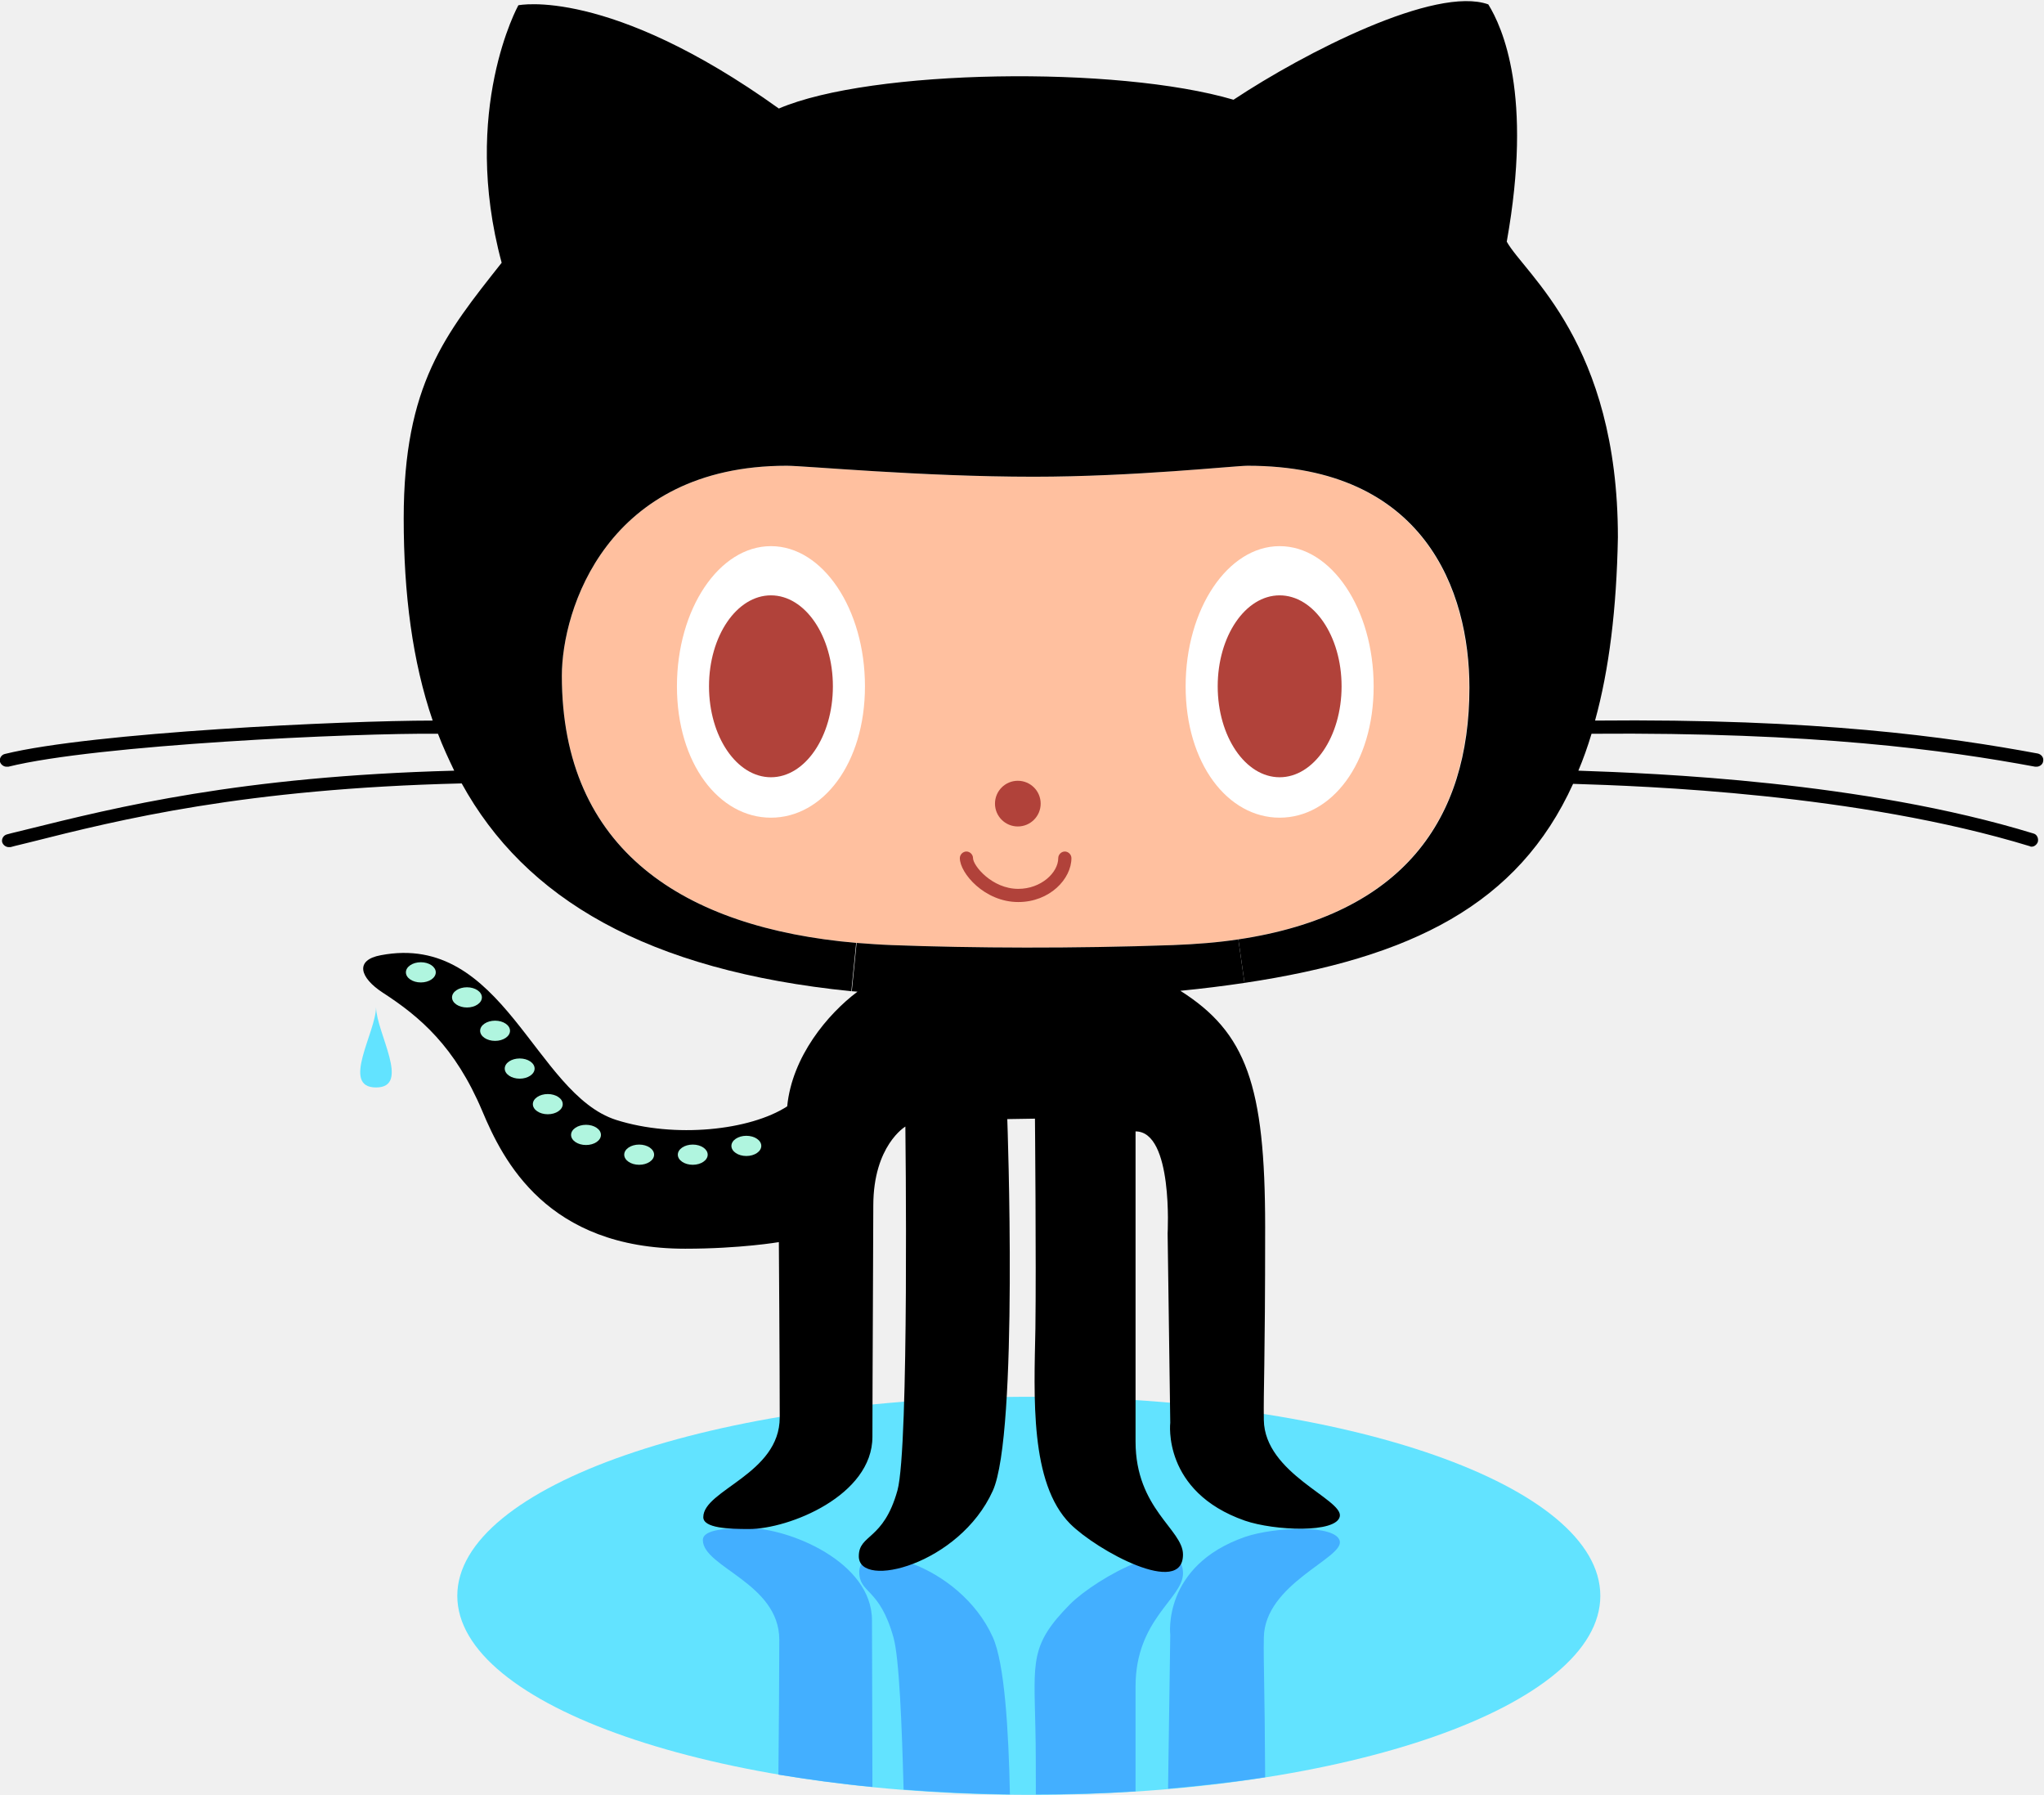
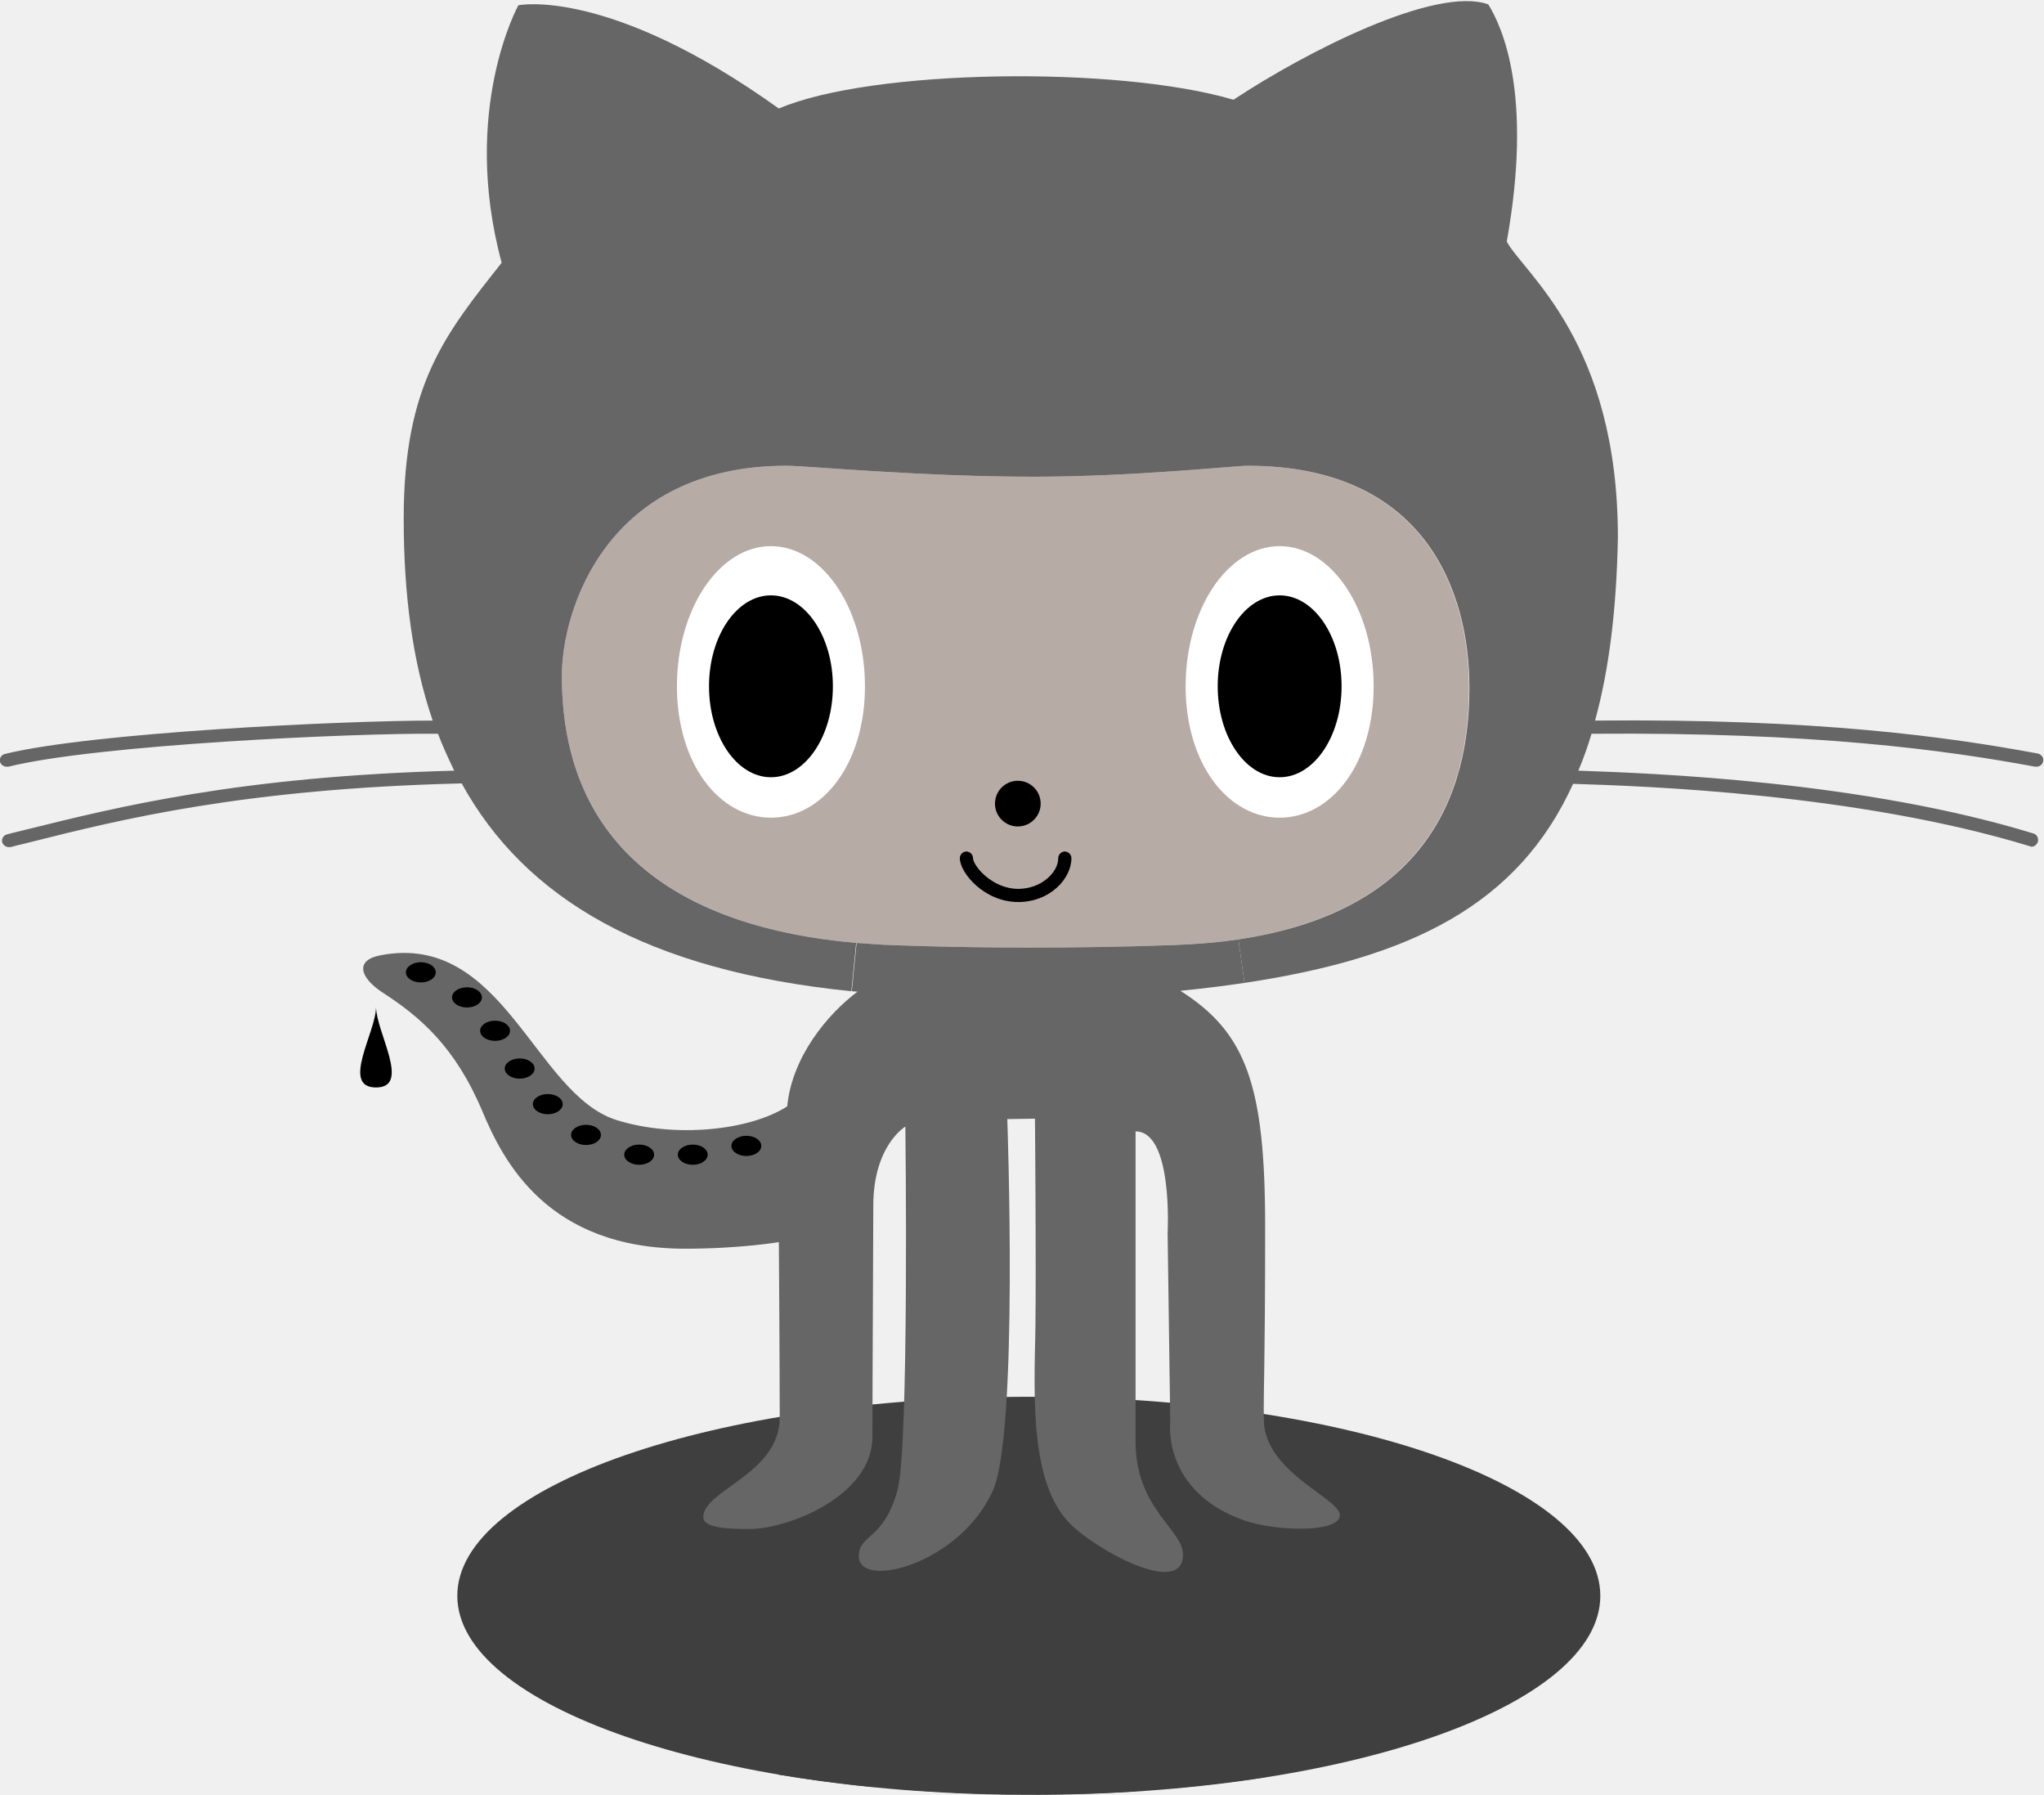
- <svg xmlns="http://www.w3.org/2000/svg" viewBox="0 0 465.3 408.5">
-   <style>.st0{fill:#62e3ff}.st1{fill:#43afff}.st3{fill:#fff}.st4{fill:#b1423a}.st5{fill:#b0f5df}</style>
+ <svg xmlns="http://www.w3.org/2000/svg" version="1.1" id="Слой_1" x="0px" y="0px" viewBox="0 0 465.3 408.5" style="enable-background:new 0 0 465.3 408.5;" xml:space="preserve">
+   <style type="text/css">
+ 	.st0{fill:#3F3F3F;}
+ 	.st1{fill:#B7ABA5;}
+ 	.st2{fill:#666666;}
+ 	.st3{fill:#FFFFFF;}
+ </style>
  <g id="Layer_4">
-     <path class="st0" d="M364.3 363.2c0 25-57.5 45.3-129.6 45.3s-130.6-20.3-130.6-45.3c0-25 58.5-45.3 130.6-45.3s129.6 20.3 129.6 45.3z" />
-     <path class="st1" d="M258.5 407.7v-23.9c0-15.3 10.8-20 10.8-25.7 0-9.8-19.6.9-25.7 7-9.2 9.3-8.2 12.9-7.9 28.4.1 4 .1 9.3.1 14.9 7.7 0 15.3-.2 22.7-.7zM198.6 406.7c0-13.2-.1-30.9-.1-37.9 0-13.4-19-21-28.1-21-4.6 0-10.4.2-10.4 2.7 0 6.2 17.4 9.8 17.4 22.7 0 7.1-.1 21.3-.2 30.7 6.8 1.1 14 2.1 21.4 2.8z" />
-     <path class="st1" d="M287.7 372.7c.2-12.2 18-18 17.3-21.9-.7-3.9-14.9-3.3-21.6-1-18.9 6.6-17 22.3-17 22.3l-.5 35c7.7-.7 15-1.5 22.1-2.6-.1-21.3-.4-25.4-.3-31.8zM226 372.6c-7.6-16.8-30.4-22.5-30.4-14.9 0 5.1 4.6 3.5 7.8 15 1.3 4.6 1.9 19.9 2.3 34.6 7.8.6 15.9 1 24.2 1.1-.3-14.5-1.2-29.8-3.9-35.8z" />
-     <path class="st0" d="M85.6 247.5c-8.1 0 0-12.6 0-18.3.1 5.9 8 18.3 0 18.3z" />
+     <path class="st0" d="M364.3,363.2c0,25-57.5,45.3-129.6,45.3s-130.6-20.3-130.6-45.3s58.5-45.3,130.6-45.3S364.3,338.2,364.3,363.2   z" />
+     <path class="st0" d="M258.5,407.7v-23.9c0-15.3,10.8-20,10.8-25.7c0-9.8-19.6,0.9-25.7,7c-9.2,9.3-8.2,12.9-7.9,28.4   c0.1,4,0.1,9.3,0.1,14.9C243.5,408.4,251.1,408.2,258.5,407.7L258.5,407.7z M198.6,406.7c0-13.2-0.1-30.9-0.1-37.9   c0-13.4-19-21-28.1-21c-4.6,0-10.4,0.2-10.4,2.7c0,6.2,17.4,9.8,17.4,22.7c0,7.1-0.1,21.3-0.2,30.7C184,405,191.2,406,198.6,406.7   L198.6,406.7z" />
+     <path class="st0" d="M287.7,372.7c0.2-12.2,18-18,17.3-21.9s-14.9-3.3-21.6-1c-18.9,6.6-17,22.3-17,22.3l-0.5,35   c7.7-0.7,15-1.5,22.1-2.6C287.9,383.2,287.6,379.1,287.7,372.7z M226,372.6c-7.6-16.8-30.4-22.5-30.4-14.9c0,5.1,4.6,3.5,7.8,15   c1.3,4.6,1.9,19.9,2.3,34.6c7.8,0.6,15.9,1,24.2,1.1C229.6,393.9,228.7,378.6,226,372.6L226,372.6z" />
+     <path d="M85.6,247.5c-8.1,0,0-12.6,0-18.3C85.7,235.1,93.6,247.5,85.6,247.5z" />
  </g>
  <g id="mainBody">
    <g id="XMLID_1_">
-       <path d="M283.9 106c40.3 0 50.5 28.5 50.5 50.5 0 30-15.1 51.7-52.6 57.3-4.6.7-9.6 1.1-14.9 1.3-22.7.8-45.3.7-64 0-2.7-.1-5.4-.3-8-.5-39.2-3.4-67-21.2-67-60.8 0-15 10.2-47.8 51.2-47.8 4.1 0 30.6 2.5 56.2 2.5 22.7 0 45.7-2.5 48.6-2.5z" fill="#ffc09f" />
-       <path d="M463.9 171.5c.8.2 1.4.9 1.2 1.8-.1.7-.8 1.2-1.5 1.2h-.3c-20.5-3.8-50.2-7.9-101-7.5-.9 3-1.9 5.8-3 8.4 17.3.6 64.8 2.4 103.6 14.3.8.2 1.2 1.1 1 1.9-.2.6-.8 1.1-1.4 1.1-.1 0-.3 0-.4-.1-39.3-12-87.8-13.7-104-14.2-12.5 27.5-36.8 39.6-74.8 45.3l-1.4-9.9c37.6-5.6 52.6-27.4 52.6-57.3 0-22-10.2-50.5-50.5-50.5-2.9 0-25.9 2.5-48.7 2.5-25.6 0-52.1-2.5-56.2-2.5-41 0-51.2 32.8-51.2 47.8 0 39.7 27.8 57.4 67 60.8l-1.1 11c-46.6-4.7-74.3-21.1-88.7-47.3-49.5 1.2-77.7 8.2-98.3 13.4-1.5.4-3 .7-4.4 1.1H2c-.7 0-1.3-.5-1.5-1.1-.2-.8.3-1.6 1.1-1.8 1.4-.4 2.9-.7 4.4-1.1 20.6-5.1 48.5-12.1 97.4-13.4-1.3-2.7-2.6-5.5-3.7-8.4-19-.2-77.7 2.5-97.8 7.5h-.4c-.7 0-1.3-.5-1.5-1.1-.2-.8.3-1.6 1.1-1.8 19.9-4.9 77.2-7.6 97.4-7.6-4.6-13.4-6.6-28.8-6.6-46 0-30.5 9.5-42 22.3-58.2C104.8 25 118 1.2 118 1.2s20.5-4.3 59.3 23.5c21-9 77-9.8 103.5-2 16.3-10.8 46-26 58-21.7C342 6.2 349 21.5 343 55c4.1 7.4 25.3 23 25.3 67.3-.3 16.3-2 30.1-5.2 41.7 50.6-.5 80.3 3.7 100.8 7.5z" />
-       <path d="M287.7 323.2c.2 12.2 18 18 17.3 21.9-.7 3.9-14.9 3.3-21.6 1-18.9-6.6-17-22.3-17-22.3l-.6-43.1s1.3-23.2-7.3-23.2v70.6c0 15.3 10.8 20 10.8 25.7 0 9.8-19.6-.9-25.7-7-9.2-9.3-8.2-28.9-7.9-44.4.2-15-.1-47.8-.1-47.8l-6.3.1s2.6 71.6-3.3 84.6c-7.6 16.8-30.5 22.5-30.5 14.9 0-5.1 5.6-3.5 8.8-15 2.7-9.8 1.8-82.8 1.8-82.8s-7.3 4.3-7.3 18c0 6.3-.2 42-.2 52.6 0 13.4-19 21-28.1 21-4.6 0-10.4-.2-10.4-2.7 0-6.2 17.4-9.8 17.4-22.7 0-11.2-.2-39.9-.2-39.9s-8.8 1.5-21.3 1.5c-31.5 0-41.5-20.1-46.2-31.3-6.2-14.7-14.2-21.5-22.7-27-5.2-3.4-6.4-7.4-.4-8.5 27.9-5.3 35 31.6 53.6 37.5 13.3 4.2 30.4 2.4 38.9-3.1 1.1-11.3 9.2-21 16-26.1-.4 0-.9-.1-1.3-.1l1.1-11c2.6.2 5.3.4 8 .5 18.7.7 41.3.8 64 0 5.3-.2 10.3-.6 14.9-1.3l1.4 9.9c-4.7.7-9.5 1.3-14.6 1.8 15 9.5 19.3 21.5 19.3 53.7s-.4 36.6-.3 44z" />
+       <path class="st1" d="M283.9,106c40.3,0,50.5,28.5,50.5,50.5c0,30-15.1,51.7-52.6,57.3c-4.6,0.7-9.6,1.1-14.9,1.3    c-22.7,0.8-45.3,0.7-64,0c-2.7-0.1-5.4-0.3-8-0.5c-39.2-3.4-67-21.2-67-60.8c0-15,10.2-47.8,51.2-47.8c4.1,0,30.6,2.5,56.2,2.5    C258,108.5,281,106,283.9,106z" />
+       <path class="st2" d="M463.9,171.5c0.8,0.2,1.4,0.9,1.2,1.8c-0.1,0.7-0.8,1.2-1.5,1.2h-0.3c-20.5-3.8-50.2-7.9-101-7.5    c-0.9,3-1.9,5.8-3,8.4c17.3,0.6,64.8,2.4,103.6,14.3c0.8,0.2,1.2,1.1,1,1.9c-0.2,0.6-0.8,1.1-1.4,1.1c-0.1,0-0.3,0-0.4-0.1    c-39.3-12-87.8-13.7-104-14.2c-12.5,27.5-36.8,39.6-74.8,45.3l-1.4-9.9c37.6-5.6,52.6-27.4,52.6-57.3c0-22-10.2-50.5-50.5-50.5    c-2.9,0-25.9,2.5-48.7,2.5c-25.6,0-52.1-2.5-56.2-2.5c-41,0-51.2,32.8-51.2,47.8c0,39.7,27.8,57.4,67,60.8l-1.1,11    c-46.6-4.7-74.3-21.1-88.7-47.3c-49.5,1.2-77.7,8.2-98.3,13.4c-1.5,0.4-3,0.7-4.4,1.1H2c-0.7,0-1.3-0.5-1.5-1.1    c-0.2-0.8,0.3-1.6,1.1-1.8c1.4-0.4,2.9-0.7,4.4-1.1c20.6-5.1,48.5-12.1,97.4-13.4c-1.3-2.7-2.6-5.5-3.7-8.4    c-19-0.2-77.7,2.5-97.8,7.5H1.5c-0.7,0-1.3-0.5-1.5-1.1c-0.2-0.8,0.3-1.6,1.1-1.8c19.9-4.9,77.2-7.6,97.4-7.6    c-4.6-13.4-6.6-28.8-6.6-46c0-30.5,9.5-42,22.3-58.2C104.8,25,118,1.2,118,1.2s20.5-4.3,59.3,23.5c21-9,77-9.8,103.5-2    c16.3-10.8,46-26,58-21.7C342,6.2,349,21.5,343,55c4.1,7.4,25.3,23,25.3,67.3c-0.3,16.3-2,30.1-5.2,41.7    C413.7,163.5,443.4,167.7,463.9,171.5L463.9,171.5z" />
+       <path class="st2" d="M287.7,323.2c0.2,12.2,18,18,17.3,21.9s-14.9,3.3-21.6,1c-18.9-6.6-17-22.3-17-22.3l-0.6-43.1    c0,0,1.3-23.2-7.3-23.2v70.6c0,15.3,10.8,20,10.8,25.7c0,9.8-19.6-0.9-25.7-7c-9.2-9.3-8.2-28.9-7.9-44.4    c0.2-15-0.1-47.8-0.1-47.8l-6.3,0.1c0,0,2.6,71.6-3.3,84.6c-7.6,16.8-30.5,22.5-30.5,14.9c0-5.1,5.6-3.5,8.8-15    c2.7-9.8,1.8-82.8,1.8-82.8s-7.3,4.3-7.3,18c0,6.3-0.2,42-0.2,52.6c0,13.4-19,21-28.1,21c-4.6,0-10.4-0.2-10.4-2.7    c0-6.2,17.4-9.8,17.4-22.7c0-11.2-0.2-39.9-0.2-39.9s-8.8,1.5-21.3,1.5c-31.5,0-41.5-20.1-46.2-31.3c-6.2-14.7-14.2-21.5-22.7-27    c-5.2-3.4-6.4-7.4-0.4-8.5c27.9-5.3,35,31.6,53.6,37.5c13.3,4.2,30.4,2.4,38.9-3.1c1.1-11.3,9.2-21,16-26.1    c-0.4,0-0.9-0.1-1.3-0.1l1.1-11c2.6,0.2,5.3,0.4,8,0.5c18.7,0.7,41.3,0.8,64,0c5.3-0.2,10.3-0.6,14.9-1.3l1.4,9.9    c-4.7,0.7-9.5,1.3-14.6,1.8c15,9.5,19.3,21.5,19.3,53.7S287.6,315.8,287.7,323.2L287.7,323.2z" />
    </g>
  </g>
  <g id="Layer_6">
-     <path class="st3" d="M196.9 156.2c0-17.6-9.6-31.9-21.4-31.9-11.8 0-21.4 14.3-21.4 31.9s9.6 29.9 21.4 29.9c11.8 0 21.4-12.3 21.4-29.9zM312.7 156.2c0-17.6-9.6-31.9-21.4-31.9s-21.4 14.3-21.4 31.9 9.6 29.9 21.4 29.9 21.4-12.3 21.4-29.9z" />
-     <path class="st4" d="M231.8 205.3c-7.7 0-13.3-6.6-13.3-10 0-.8.7-1.5 1.5-1.5s1.5.7 1.5 1.5c0 1.7 4.3 7 10.3 7 5.2 0 9.1-3.7 9.1-7 0-.8.7-1.5 1.5-1.5s1.5.7 1.5 1.5c0 4.7-4.9 10-12.1 10z" />
-     <circle class="st4" cx="231.7" cy="182.9" r="5.2" />
-     <ellipse class="st4" cx="175.5" cy="156.2" rx="14.1" ry="20.7" />
-     <ellipse class="st4" cx="291.3" cy="156.2" rx="14.1" ry="20.7" />
+     <path class="st3" d="M196.9,156.2c0-17.6-9.6-31.9-21.4-31.9c-11.8,0-21.4,14.3-21.4,31.9s9.6,29.9,21.4,29.9   C187.3,186.1,196.9,173.8,196.9,156.2z M312.7,156.2c0-17.6-9.6-31.9-21.4-31.9s-21.4,14.3-21.4,31.9s9.6,29.9,21.4,29.9   S312.7,173.8,312.7,156.2z" />
+     <path d="M231.8,205.3c-7.7,0-13.3-6.6-13.3-10c0-0.8,0.7-1.5,1.5-1.5s1.5,0.7,1.5,1.5c0,1.7,4.3,7,10.3,7c5.2,0,9.1-3.7,9.1-7   c0-0.8,0.7-1.5,1.5-1.5s1.5,0.7,1.5,1.5C243.9,200,239,205.3,231.8,205.3z" />
+     <circle cx="231.7" cy="182.9" r="5.2" />
+     <ellipse cx="175.5" cy="156.2" rx="14.1" ry="20.7" />
+     <ellipse cx="291.3" cy="156.2" rx="14.1" ry="20.7" />
  </g>
  <g id="Suckers">
-     <ellipse class="st5" cx="95.8" cy="221.3" rx="3.4" ry="2.3" />
-     <ellipse class="st5" cx="106.3" cy="227" rx="3.4" ry="2.3" />
-     <ellipse class="st5" cx="112.7" cy="234.6" rx="3.4" ry="2.3" />
-     <ellipse class="st5" cx="118.3" cy="243.2" rx="3.4" ry="2.3" />
-     <ellipse class="st5" cx="124.7" cy="251.3" rx="3.4" ry="2.3" />
-     <ellipse class="st5" cx="133.4" cy="258.3" rx="3.4" ry="2.3" />
-     <ellipse class="st5" cx="145.5" cy="262.8" rx="3.4" ry="2.3" />
-     <ellipse class="st5" cx="157.7" cy="262.8" rx="3.4" ry="2.3" />
-     <ellipse class="st5" cx="169.9" cy="260.8" rx="3.4" ry="2.3" />
+     <ellipse cx="95.8" cy="221.3" rx="3.4" ry="2.3" />
+     <ellipse cx="106.3" cy="227" rx="3.4" ry="2.3" />
+     <ellipse cx="112.7" cy="234.6" rx="3.4" ry="2.3" />
+     <ellipse cx="118.3" cy="243.2" rx="3.4" ry="2.3" />
+     <ellipse cx="124.7" cy="251.3" rx="3.4" ry="2.3" />
+     <ellipse cx="133.4" cy="258.3" rx="3.4" ry="2.3" />
+     <ellipse cx="145.5" cy="262.8" rx="3.4" ry="2.3" />
+     <ellipse cx="157.7" cy="262.8" rx="3.4" ry="2.3" />
+     <ellipse cx="169.9" cy="260.8" rx="3.4" ry="2.3" />
  </g>
</svg>
